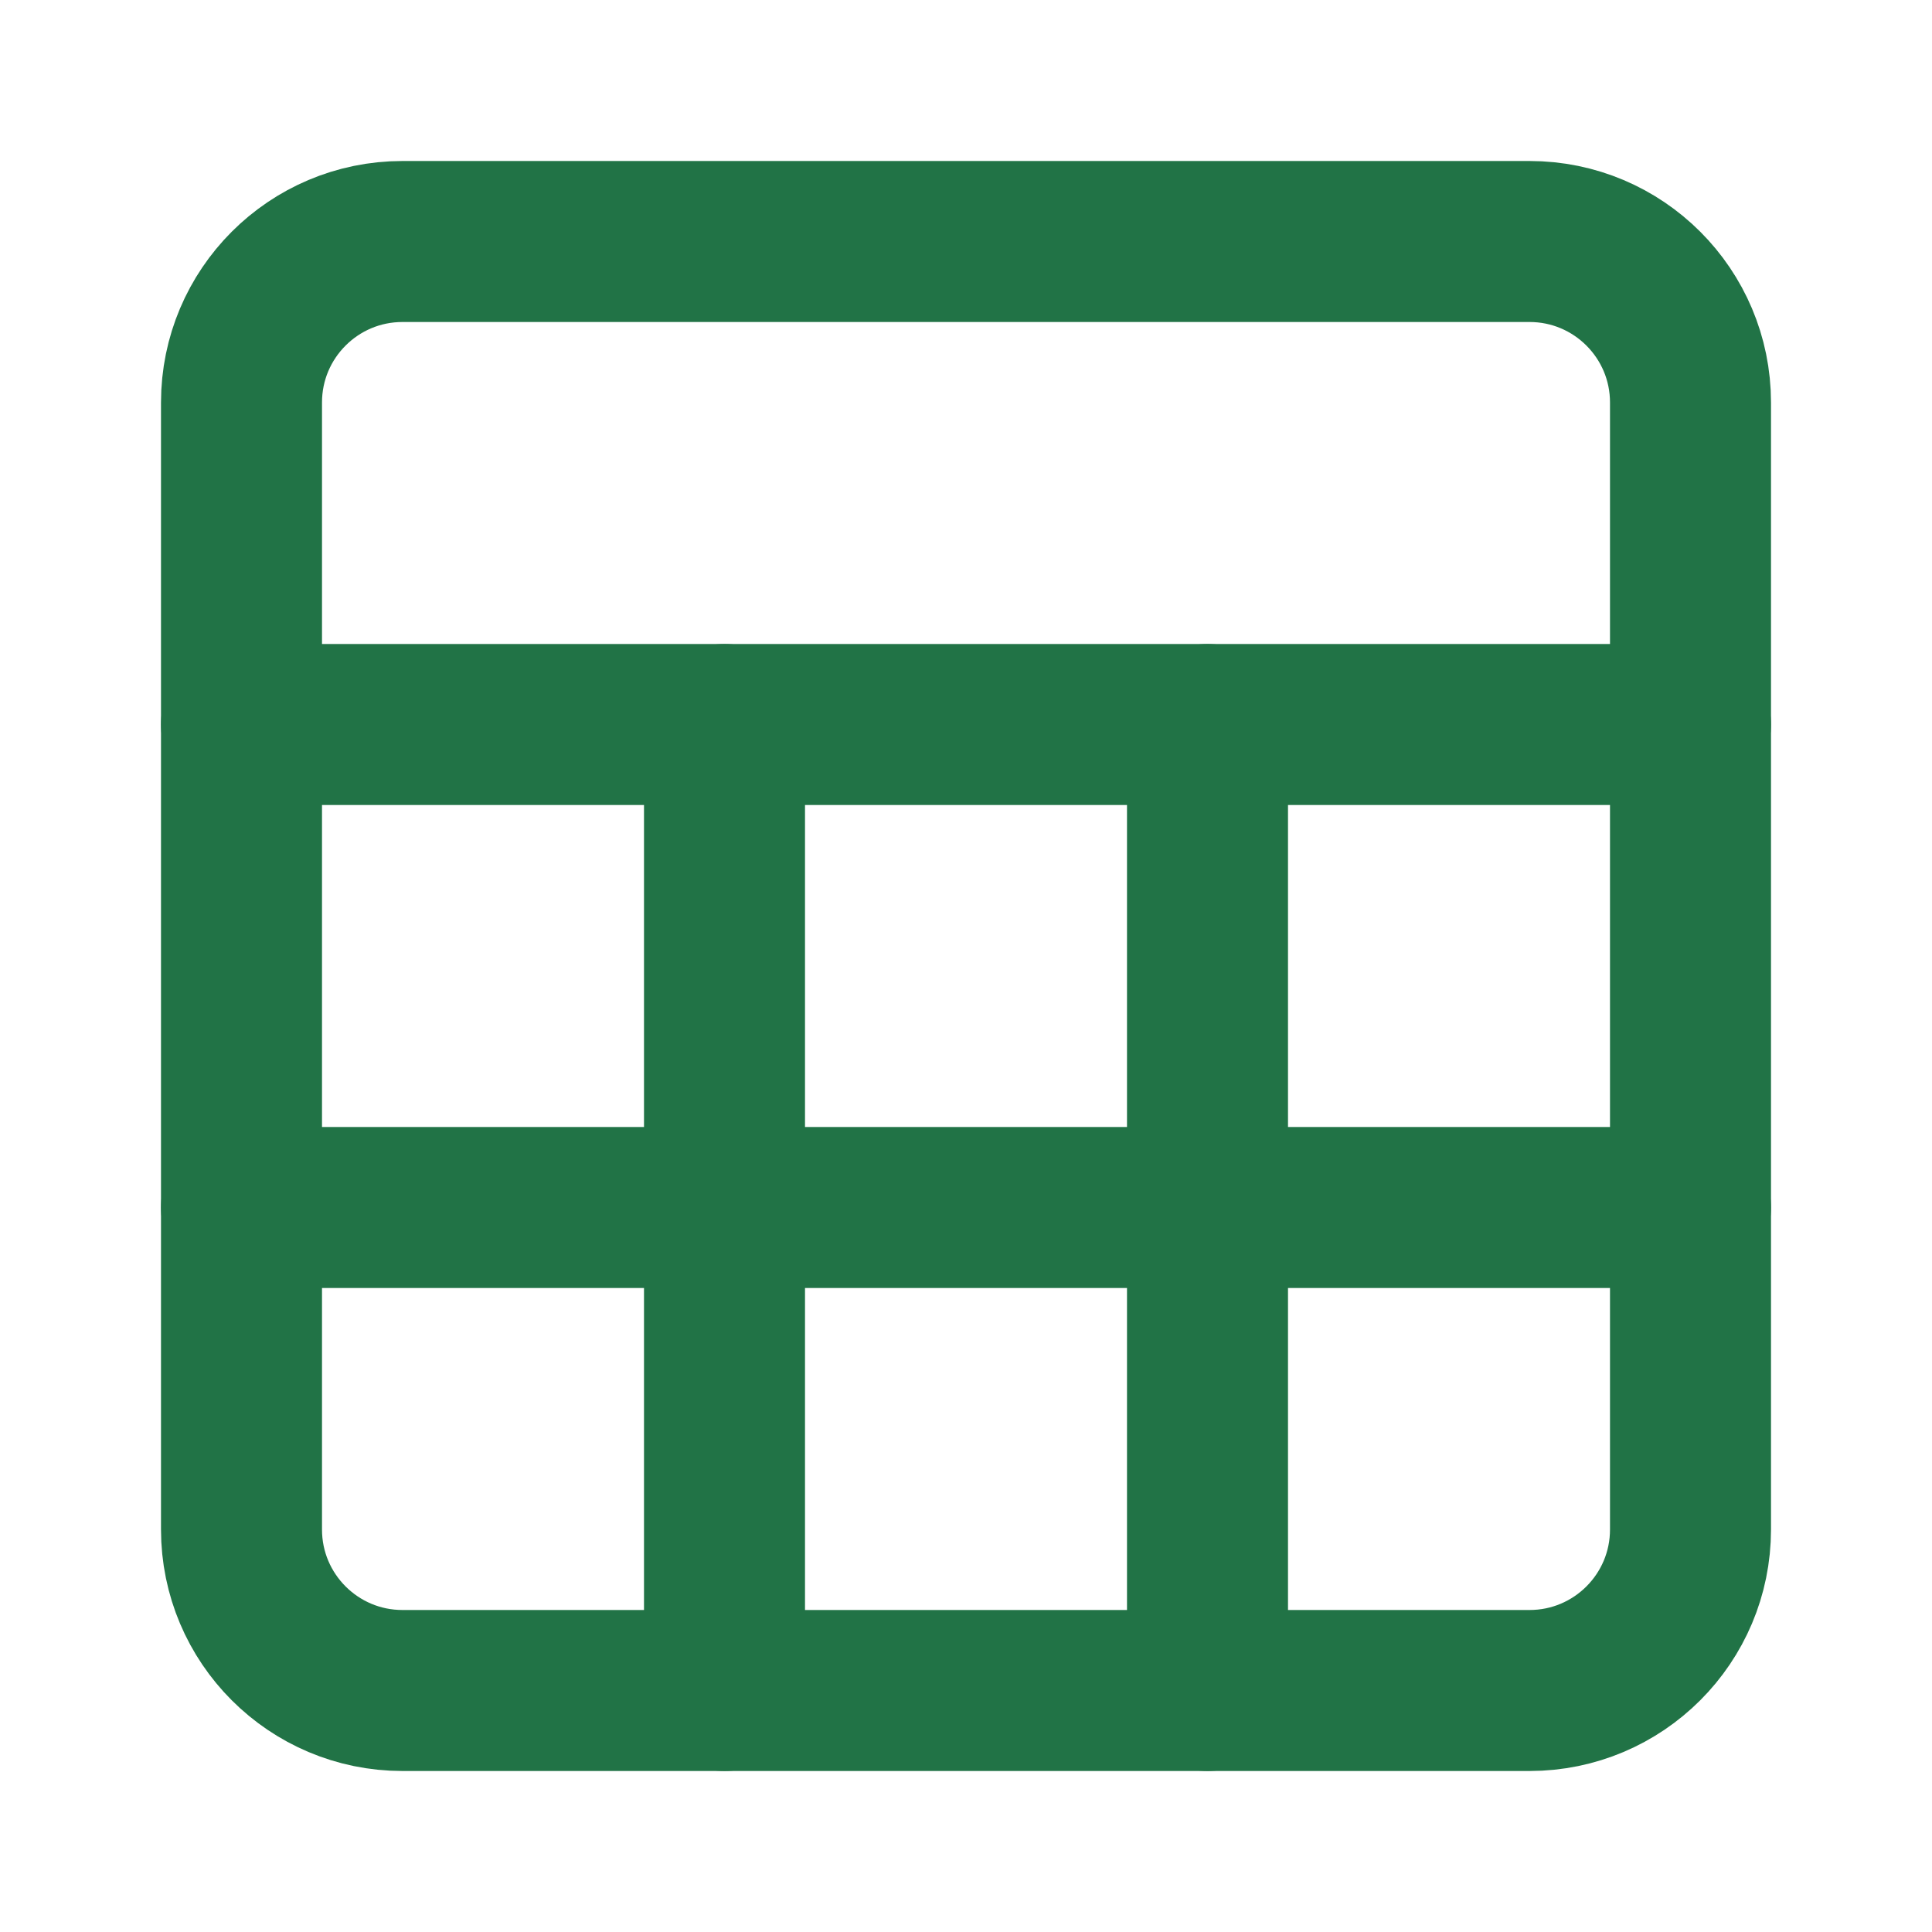
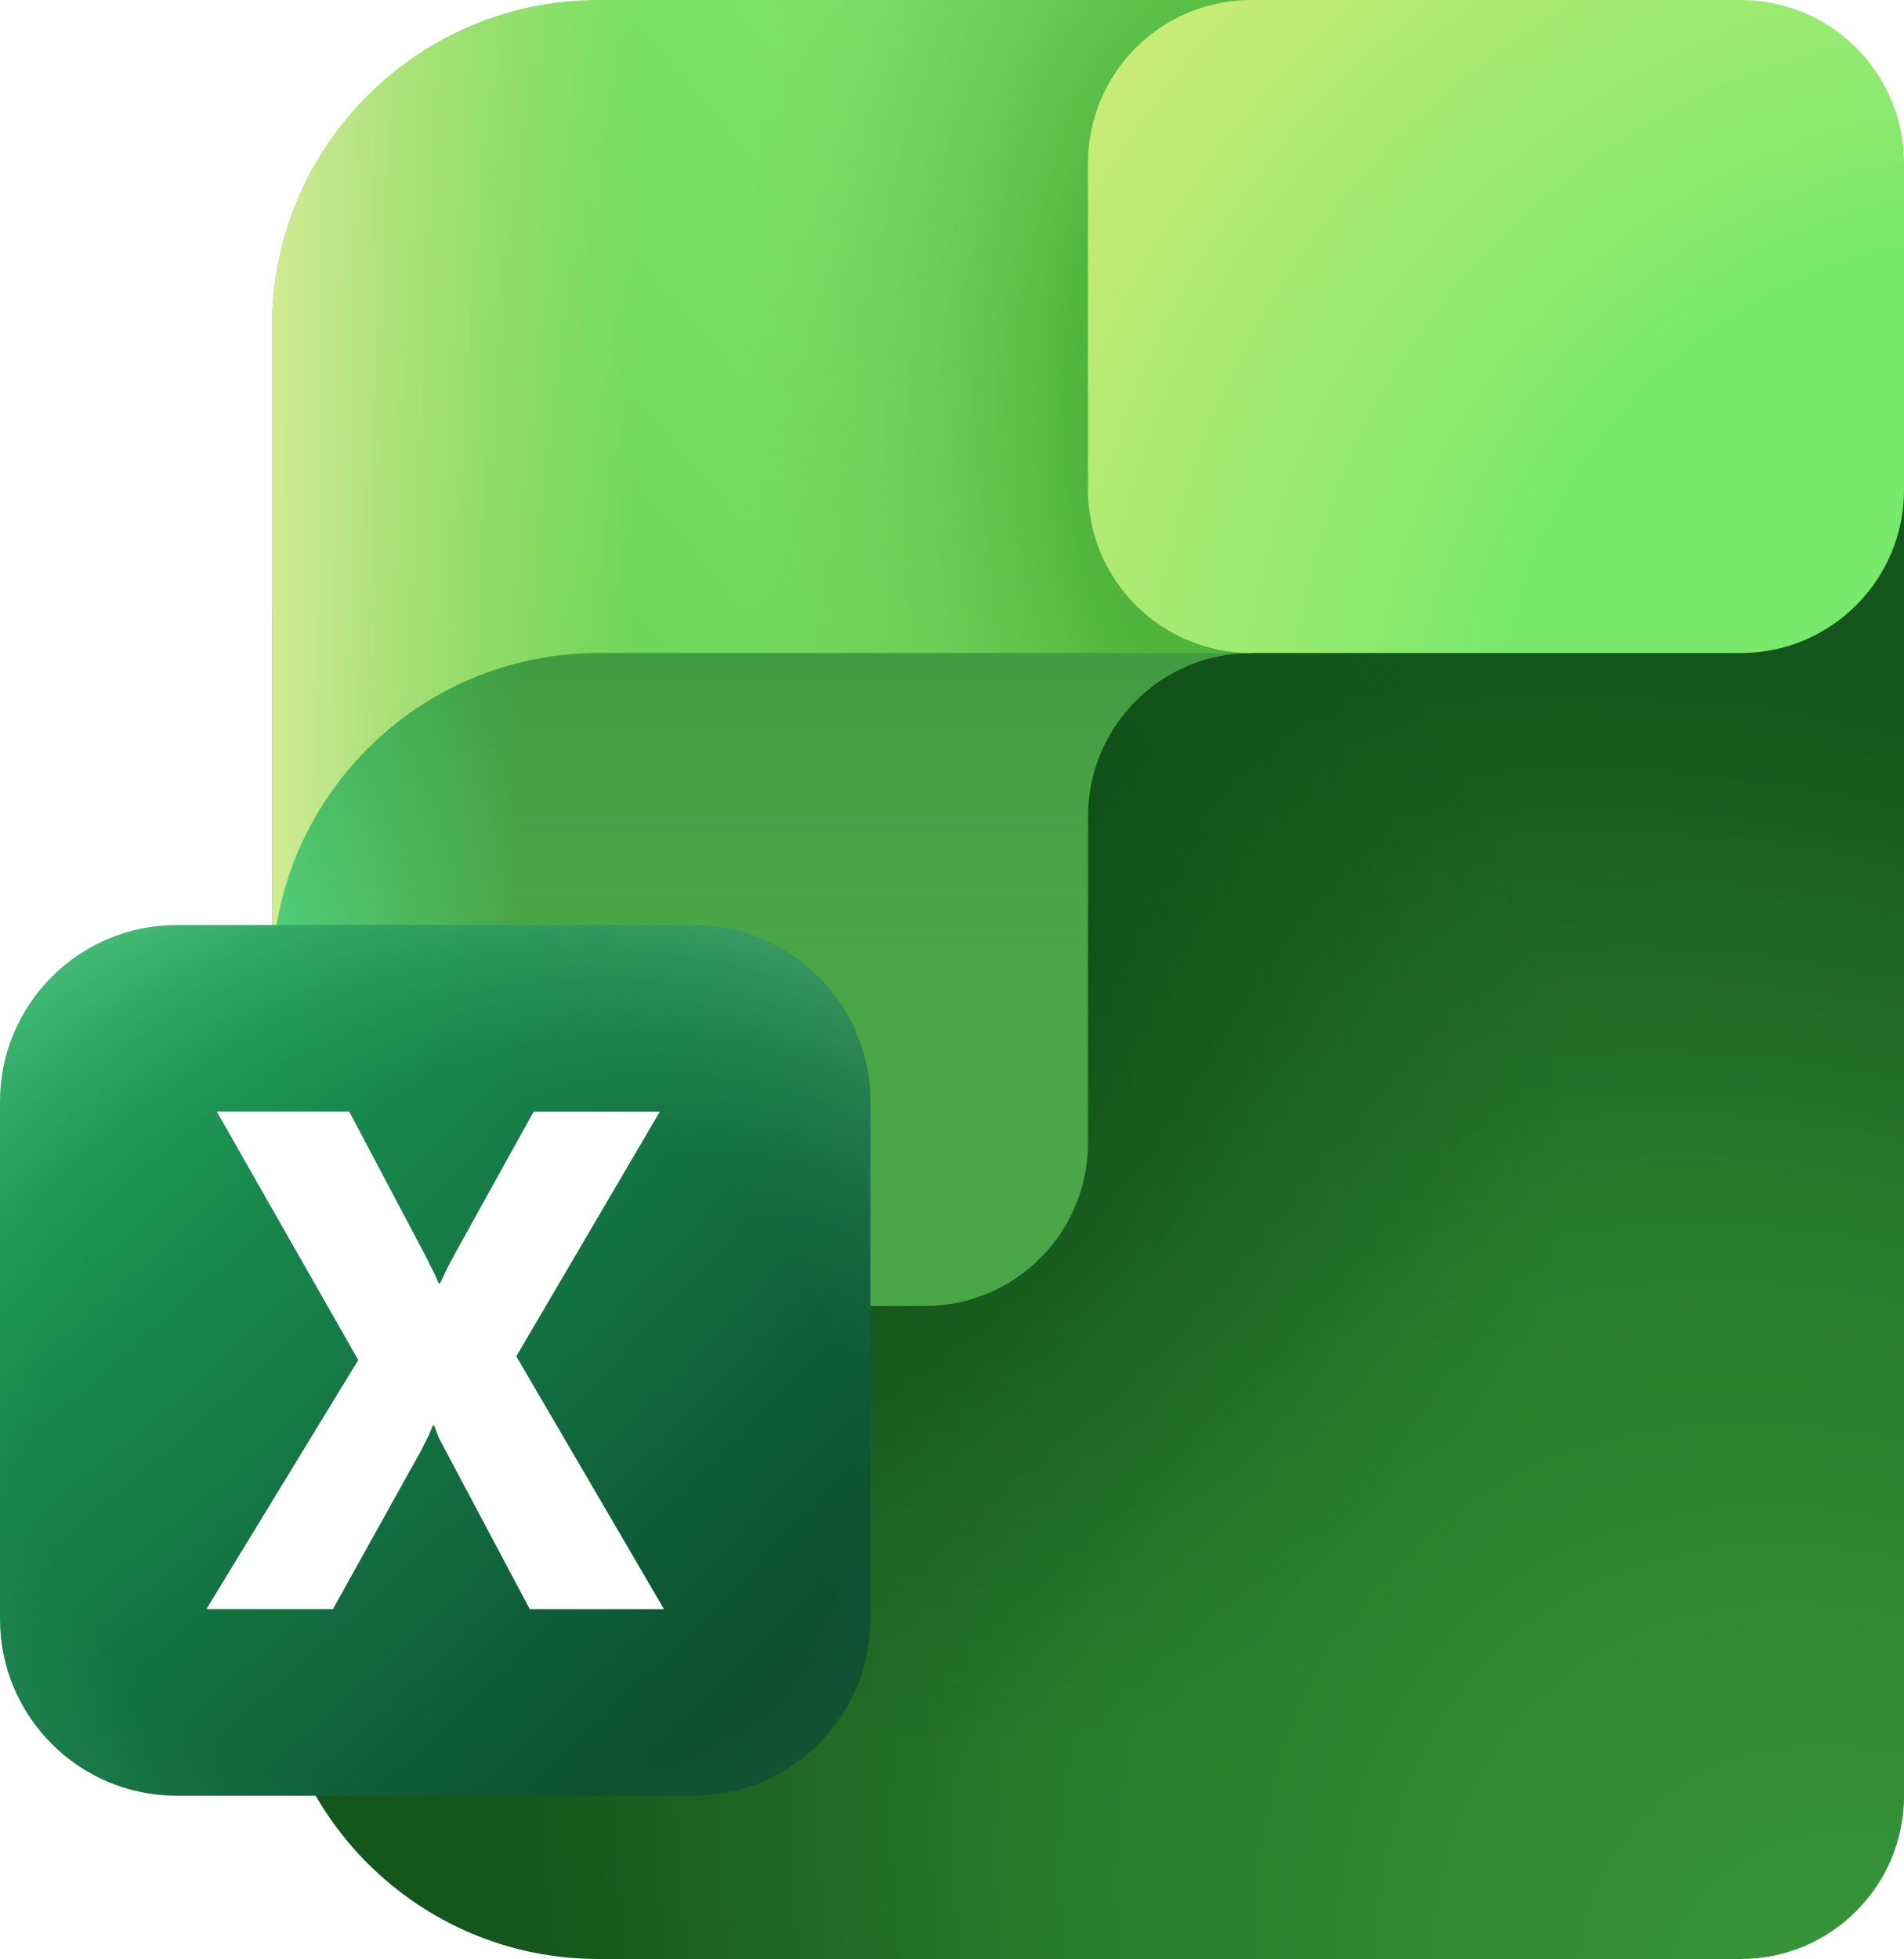
- <svg xmlns="http://www.w3.org/2000/svg" class="lucide lucide-sheet" width="24" height="24" viewBox="0 0 24 24" fill="none" stroke="#217346" stroke-width="2" stroke-linecap="round" stroke-linejoin="round">
-   <rect width="18" height="18" x="3" y="3" rx="2" ry="2" />
-   <line x1="3" x2="21" y1="9" y2="9" />
-   <line x1="3" x2="21" y1="15" y2="15" />
-   <line x1="9" x2="9" y1="9" y2="21" />
-   <line x1="15" x2="15" y1="9" y2="21" />
+ <svg xmlns="http://www.w3.org/2000/svg" width="486px" height="500px" viewBox="0 0 486 500" version="1.1">
+   <defs>
+     <radialGradient id="radial0" gradientUnits="userSpaceOnUse" cx="-746.66" cy="781.44" fx="-746.66" fy="781.44" r="13.89" gradientTransform="matrix(-28.32595,-29.80763,-23.11916,21.97986,-2596.39,-38900.309)">
+       <stop offset="0.06" style="stop-color:rgb(21.569%,58.431%,22.353%);stop-opacity:1;" />
+       <stop offset="0.42" style="stop-color:rgb(16.078%,48.627%,17.647%);stop-opacity:1;" />
+       <stop offset="0.7" style="stop-color:rgb(8.235%,33.725%,10.98%);stop-opacity:1;" />
+     </radialGradient>
+     <radialGradient id="radial1" gradientUnits="userSpaceOnUse" cx="-773.19" cy="771.25" fx="-773.19" fy="771.25" r="13.89" gradientTransform="matrix(-11.97612,-11.58137,-8.958526,9.268059,-2155.12,-15858.88)">
+       <stop offset="0" style="stop-color:rgb(2.745%,23.137%,6.275%);stop-opacity:0.698;" />
+       <stop offset="0.99" style="stop-color:rgb(3.137%,29.02%,7.451%);stop-opacity:0;" />
+     </radialGradient>
+     <linearGradient id="linear0" gradientUnits="userSpaceOnUse" x1="69.43" y1="210.33" x2="260.84" y2="210.33" gradientTransform="matrix(1,0,0,-1,0,502)">
+       <stop offset="0" style="stop-color:rgb(32.157%,81.961%,48.627%);stop-opacity:1;" />
+       <stop offset="0.33" style="stop-color:rgb(29.02%,65.098%,27.843%);stop-opacity:1;" />
+     </linearGradient>
+     <linearGradient id="linear1" gradientUnits="userSpaceOnUse" x1="194.4" y1="335.33" x2="194.4" y2="161.68" gradientTransform="matrix(1,0,0,-1,0,502)">
+       <stop offset="0" style="stop-color:rgb(16.078%,52.157%,18.431%);stop-opacity:0.302;" />
+       <stop offset="0.5" style="stop-color:rgb(29.02%,65.098%,27.843%);stop-opacity:0;" />
+     </linearGradient>
+     <linearGradient id="linear2" gradientUnits="userSpaceOnUse" x1="80.49" y1="297.22" x2="311.45" y2="497.54" gradientTransform="matrix(1,0,0,-1,0,502)">
+       <stop offset="0" style="stop-color:rgb(40%,81.569%,32.157%);stop-opacity:1;" />
+       <stop offset="1" style="stop-color:rgb(52.157%,91.373%,44.706%);stop-opacity:1;" />
+     </linearGradient>
+     <radialGradient id="radial2" gradientUnits="userSpaceOnUse" cx="-824.11" cy="810.99" fx="-824.11" fy="810.99" r="13.89" gradientTransform="matrix(-9.02,-0.000000000000001105,-0.000000000000002338,19.09,-7120.4,-15378.69)">
+       <stop offset="0.29" style="stop-color:rgb(30.588%,70.588%,23.137%);stop-opacity:1;" />
+       <stop offset="1" style="stop-color:rgb(44.706%,80%,38.039%);stop-opacity:0;" />
+     </radialGradient>
+     <linearGradient id="linear3" gradientUnits="userSpaceOnUse" x1="182.11" y1="377" x2="69.43" y2="377" gradientTransform="matrix(1,0,0,-1,0,502)">
+       <stop offset="0.18" style="stop-color:rgb(75.294%,87.843%,45.882%);stop-opacity:0;" />
+       <stop offset="1" style="stop-color:rgb(81.961%,92.157%,58.431%);stop-opacity:1;" />
+     </linearGradient>
+     <radialGradient id="radial3" gradientUnits="userSpaceOnUse" cx="-769.14" cy="808.9" fx="-769.14" fy="808.9" r="13.89" gradientTransform="matrix(-16.9077,-13.68182,13.64112,-16.86345,-23523.369,3309.71)">
+       <stop offset="0.44" style="stop-color:rgb(47.451%,91.373%,42.745%);stop-opacity:1;" />
+       <stop offset="1" style="stop-color:rgb(81.569%,92.157%,46.275%);stop-opacity:1;" />
+     </radialGradient>
+     <radialGradient id="radial4" gradientUnits="userSpaceOnUse" cx="-675.64" cy="793.28" fx="-675.64" fy="793.28" r="13.89" gradientTransform="matrix(15.99197,15.99755,45.54153,-45.54797,-25315.85,47178.18)">
+       <stop offset="0" style="stop-color:rgb(12.549%,65.882%,36.863%);stop-opacity:1;" />
+       <stop offset="0.94" style="stop-color:rgb(3.529%,26.667%,16.471%);stop-opacity:1;" />
+     </radialGradient>
+     <radialGradient id="radial5" gradientUnits="userSpaceOnUse" cx="-657.62" cy="853.99" fx="-657.62" fy="853.99" r="13.89" gradientTransform="matrix(0.000000000000000686,11.2,12.9,-0.00000000000000079,-10902.85,7734.8)">
+       <stop offset="0.58" style="stop-color:rgb(20%,65.098%,38.431%);stop-opacity:0;" />
+       <stop offset="0.97" style="stop-color:rgb(59.608%,94.118%,69.02%);stop-opacity:0.302;" />
+     </radialGradient>
+   </defs>
+   <g id="surface1">
+     <path style=" stroke:none;fill-rule:nonzero;fill:url(#radial0);" d="M 69.43 159.719 C 69.43 125.199 97.41 97.219 131.922 97.219 L 486.012 97.219 L 486.012 458.328 C 486.012 481.34 467.359 500 444.352 500 L 152.738 500 C 106.73 500 69.43 462.691 69.43 416.672 Z M 69.43 159.719 " />
+     <path style=" stroke:none;fill-rule:nonzero;fill:url(#radial1);" d="M 69.43 159.719 C 69.43 125.199 97.41 97.219 131.922 97.219 L 486.012 97.219 L 486.012 458.328 C 486.012 481.34 467.359 500 444.352 500 L 152.738 500 C 106.73 500 69.43 462.691 69.43 416.672 Z M 69.43 159.719 " />
+     <path style=" stroke:none;fill-rule:nonzero;fill:url(#linear0);" d="M 69.43 229.172 C 69.43 194.648 97.41 166.672 131.922 166.672 L 319.379 166.672 C 296.371 166.672 277.719 185.328 277.719 208.34 L 277.719 291.672 C 277.719 314.68 259.07 333.34 236.059 333.34 L 152.75 333.34 C 106.738 333.34 69.441 370.648 69.441 416.672 L 69.441 229.172 Z M 69.43 229.172 " />
+     <path style=" stroke:none;fill-rule:nonzero;fill:url(#linear1);" d="M 69.43 229.172 C 69.43 194.648 97.41 166.672 131.922 166.672 L 319.379 166.672 C 296.371 166.672 277.719 185.328 277.719 208.34 L 277.719 291.672 C 277.719 314.68 259.07 333.34 236.059 333.34 L 152.75 333.34 C 106.738 333.34 69.441 370.648 69.441 416.672 L 69.441 229.172 Z M 69.43 229.172 " />
+     <path style=" stroke:none;fill-rule:nonzero;fill:url(#linear2);" d="M 69.43 83.328 C 69.43 37.309 106.73 0 152.738 0 L 319.371 0 L 319.371 166.672 L 152.738 166.672 C 106.73 166.672 69.43 203.98 69.43 250 Z M 69.43 83.328 " />
+     <path style=" stroke:none;fill-rule:nonzero;fill:url(#radial2);" d="M 69.43 83.328 C 69.43 37.309 106.73 0 152.738 0 L 319.371 0 L 319.371 166.672 L 152.738 166.672 C 106.73 166.672 69.43 203.98 69.43 250 Z M 69.43 83.328 " />
+     <path style=" stroke:none;fill-rule:nonzero;fill:url(#linear3);" d="M 69.43 83.328 C 69.43 37.309 106.73 0 152.738 0 L 319.371 0 L 319.371 166.672 L 152.738 166.672 C 106.73 166.672 69.43 203.98 69.43 250 Z M 69.43 83.328 " />
+     <path style=" stroke:none;fill-rule:nonzero;fill:url(#radial3);" d="M 319.371 0 L 444.34 0 C 467.348 0 486 18.652 486 41.66 L 486 125.012 C 486 148.02 467.348 166.672 444.34 166.672 L 319.371 166.672 C 296.363 166.672 277.711 148.02 277.711 125.012 L 277.711 41.66 C 277.711 18.652 296.363 0 319.371 0 Z M 319.371 0 " />
+     <path style=" stroke:none;fill-rule:nonzero;fill:url(#radial4);" d="M 45.129 236.109 L 177.039 236.109 C 201.965 236.109 222.172 256.316 222.172 281.238 L 222.172 413.199 C 222.172 438.125 201.965 458.328 177.039 458.328 L 45.129 458.328 C 20.207 458.328 0 438.125 0 413.199 L 0 281.238 C 0 256.316 20.207 236.109 45.129 236.109 Z M 45.129 236.109 " />
+     <path style=" stroke:none;fill-rule:nonzero;fill:url(#radial5);" d="M 45.129 236.109 L 177.039 236.109 C 201.965 236.109 222.172 256.316 222.172 281.238 L 222.172 413.199 C 222.172 438.125 201.965 458.328 177.039 458.328 L 45.129 458.328 C 20.207 458.328 0 438.125 0 413.199 L 0 281.238 C 0 256.316 20.207 236.109 45.129 236.109 Z M 45.129 236.109 " />
+     <path style=" stroke:none;fill-rule:nonzero;fill:rgb(100%,100%,100%);fill-opacity:1;" d="M 169.48 410.711 L 135.23 410.711 L 113.73 370.238 C 112.961 368.82 112.371 367.699 111.961 366.871 C 111.609 365.988 111.219 364.98 110.809 363.859 L 110.461 363.859 C 109.93 365.281 109.43 366.43 108.961 367.309 C 108.488 368.199 107.93 369.289 107.281 370.59 L 84.98 410.699 L 52.68 410.699 L 91.441 347.121 L 55.34 283.719 L 89.141 283.719 L 108.25 319.852 C 109.02 321.328 109.672 322.629 110.199 323.75 C 110.789 324.809 111.379 326.078 111.969 327.559 L 112.32 327.559 C 113.141 325.852 113.789 324.488 114.27 323.488 C 114.801 322.488 115.512 321.16 116.391 319.512 L 136.211 283.738 L 168.422 283.738 L 131.789 346.172 L 169.488 410.719 Z M 169.48 410.711 " />
+   </g>
</svg>
